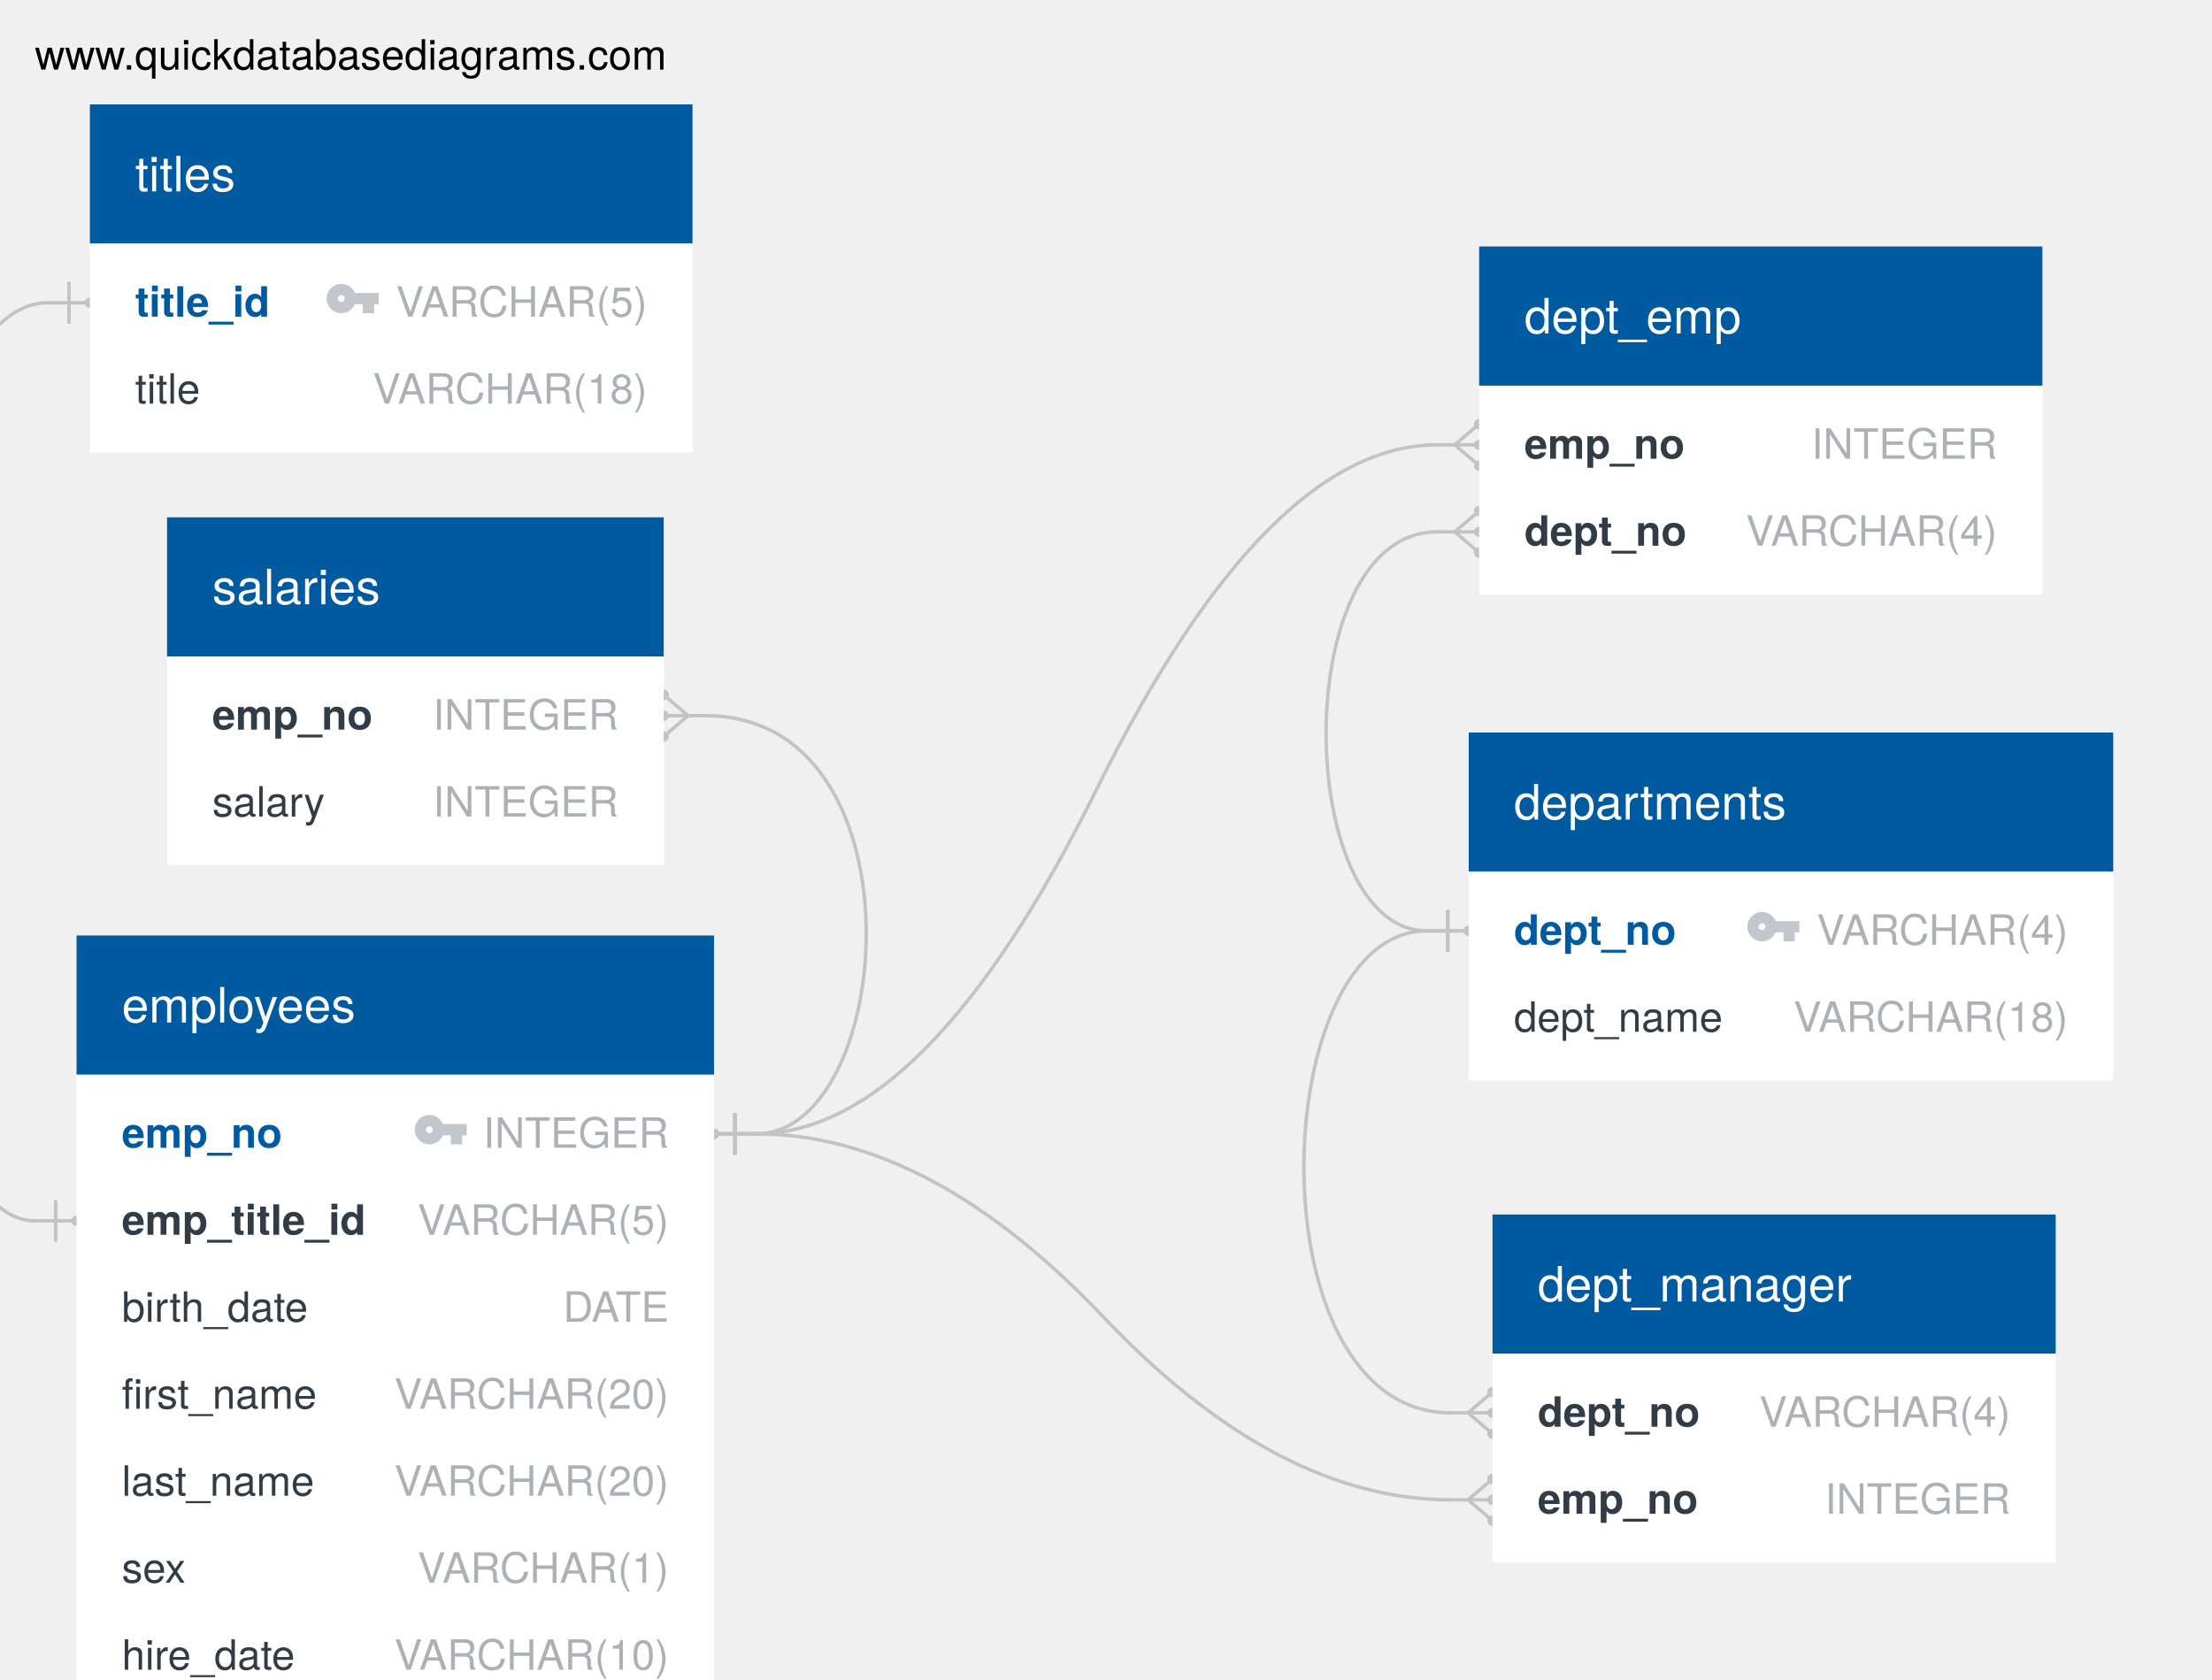
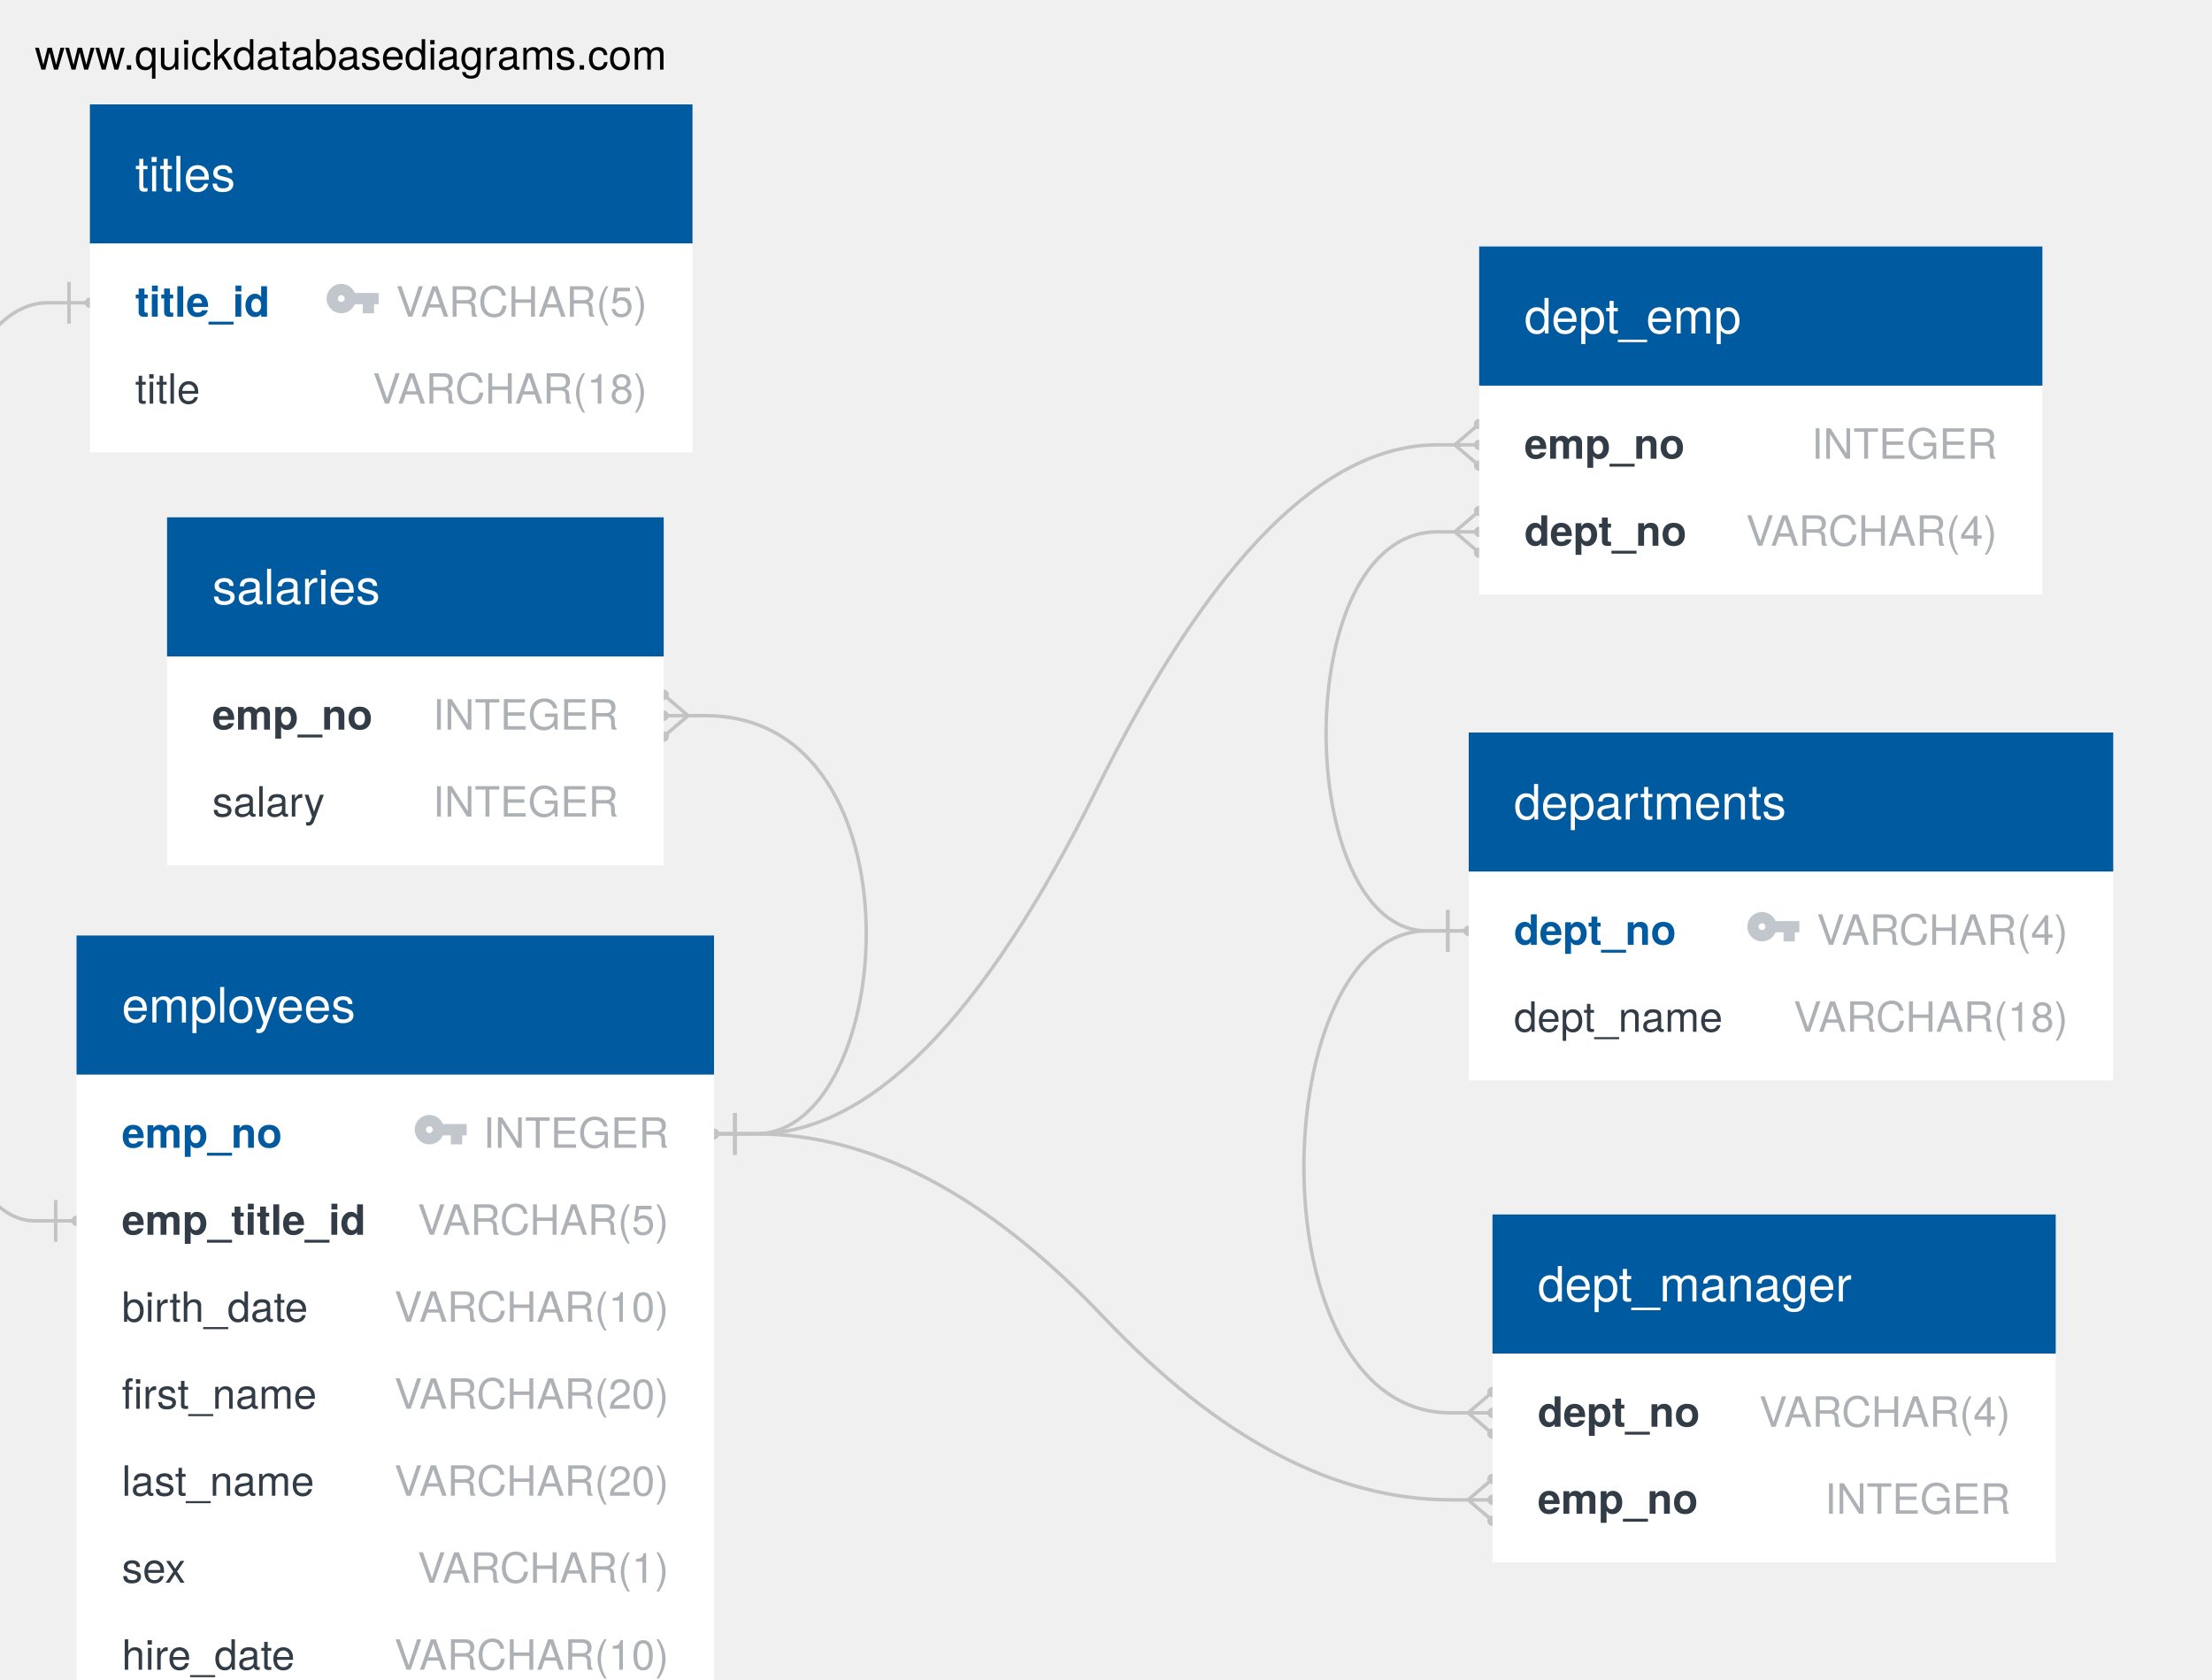
<svg xmlns="http://www.w3.org/2000/svg" class="diagram-root" style="background: #f5f6f6">
  <style>.diagram-root { font-family: "Helvetica Neue", sans-serif; font-size: 12px; } .t { overflow: visible; } .t-bg { y: 40; fill: #fff;   } .th { fill: #005aa0;   } .tht { fill: #fff; font-size: 14px;  } .tf { fill: #323c46; overflow: visible; } .tf.pk { fill: #005aa0; font-weight: bold; } .tf.fk { font-weight: bold; } .ty { fill: #adb1b5; font-weight: normal; text-anchor: end; } .r { fill: transparent; stroke: #c3c3c3; stroke-width: 1; } .l { stroke: 1; } .i { fill: #c2c7ce; stroke: #c2c7ce; } .i.ix { fill: #afb3b6; stroke: #000; } .fa { fill: transparent; overflow: visible; } .fa .bg.hover { fill: #f7f7f7; } .c { cy: 12; r: 4; stroke: #d2d2dc; fill: #d2d2dc; } .hr { fill: transparent; stroke: #323c46; stroke-opacity: 0.035; stroke-width: 13; } .dc { stroke: #fa5a3c; fill: #fa5a3c; } .x { stroke: white; stroke-width: 1; } .hl .th { fill: #1b9bff; } .hl .tht {  } .fhl .bg { fill: #e7f4ff; } .fhls .bg {  } .r.hl { stroke: #1b9bff; } .dim { opacity: 0.25; }</style>
  <g class="drawing-wrapper" transform="translate(66.5, 77.5) scale(1,1)">
    <g class="rs">
      <path d="M -44.5 273.33 m -1, 0 a 1,1 0 1,0 2,0 a 1,1 0 1,0 -2,0 M -44.5 273.33 m -0.5, 0 a 0.5,0.5 0 1,0 1,0 a 0.5,0.5 0 1,0 -1,0  M-44.5 273.33 L-44.5 273.33 -56.5 273.33 M-50.5 279.33 L-50.5 279.33 -50.5 267.33 M-56.5 273.33 C -106.5 273.33, -108.798 9.5, -52.67 9.5 M -40.67 9.5 m -1, 0 a 1,1 0 1,0 2,0 a 1,1 0 1,0 -2,0 M -40.67 9.5 m -0.5, 0 a 0.5,0.5 0 1,0 1,0 a 0.5,0.5 0 1,0 -1,0  M-40.67 9.5 L-40.67 9.5 -52.67 9.5 M-46.67 15.5 L-46.67 15.5 -46.67 3.5" id="h1537058300" class="r" />
      <path d="M 362.33 328.5 m -1, 0 a 1,1 0 1,0 2,0 a 1,1 0 1,0 -2,0 M 362.33 328.5 m -0.5, 0 a 0.5,0.5 0 1,0 1,0 a 0.5,0.5 0 1,0 -1,0  M362.33 328.5 L362.33 328.5 350.33 328.5 M 362.33 334.5 m -1, 0 a 1,1 0 1,0 2,0 a 1,1 0 1,0 -2,0 M 362.33 334.5 m -0.5, 0 a 0.5,0.5 0 1,0 1,0 a 0.5,0.5 0 1,0 -1,0  M362.33 334.5 L362.33 334.5 355.33 328.5 362.33 322.5 M 362.33 322.5 m -1, 0 a 1,1 0 1,0 2,0 a 1,1 0 1,0 -2,0 M 362.33 322.5 m -0.5, 0 a 0.5,0.5 0 1,0 1,0 a 0.5,0.5 0 1,0 -1,0  M350.33 328.5 C 293.179 328.5, 297.277 190, 343.5 190 M 355.5 190 m -1, 0 a 1,1 0 1,0 2,0 a 1,1 0 1,0 -2,0 M 355.5 190 m -0.5, 0 a 0.5,0.5 0 1,0 1,0 a 0.5,0.5 0 1,0 -1,0  M355.5 190 L355.5 190 343.5 190 M349.5 196 L349.5 196 349.5 184" id="h1397587031" class="r" />
      <path d="M 362.33 353.5 m -1, 0 a 1,1 0 1,0 2,0 a 1,1 0 1,0 -2,0 M 362.33 353.5 m -0.5, 0 a 0.5,0.5 0 1,0 1,0 a 0.5,0.5 0 1,0 -1,0  M362.33 353.5 L362.33 353.5 350.33 353.5 M 362.33 359.5 m -1, 0 a 1,1 0 1,0 2,0 a 1,1 0 1,0 -2,0 M 362.33 359.5 m -0.5, 0 a 0.5,0.5 0 1,0 1,0 a 0.5,0.5 0 1,0 -1,0  M362.33 359.5 L362.33 359.5 355.33 353.5 362.33 347.5 M 362.33 347.5 m -1, 0 a 1,1 0 1,0 2,0 a 1,1 0 1,0 -2,0 M 362.33 347.5 m -0.5, 0 a 0.5,0.5 0 1,0 1,0 a 0.5,0.5 0 1,0 -1,0  M350.33 353.5 Q 300.41 353.5, 250.5 300.92 T 150.66 248.33 M 138.66 248.33 m -1, 0 a 1,1 0 1,0 2,0 a 1,1 0 1,0 -2,0 M 138.66 248.33 m -0.5, 0 a 0.5,0.5 0 1,0 1,0 a 0.5,0.5 0 1,0 -1,0  M138.66 248.33 L138.66 248.33 150.66 248.33 M144.66 254.33 L144.66 254.33 144.66 242.33" id="h2286254435" class="r" />
      <path d="M 358.5 50.33 m -1, 0 a 1,1 0 1,0 2,0 a 1,1 0 1,0 -2,0 M 358.5 50.33 m -0.5, 0 a 0.5,0.5 0 1,0 1,0 a 0.5,0.5 0 1,0 -1,0  M358.5 50.33 L358.5 50.33 346.5 50.33 M 358.5 56.33 m -1, 0 a 1,1 0 1,0 2,0 a 1,1 0 1,0 -2,0 M 358.5 56.33 m -0.5, 0 a 0.5,0.5 0 1,0 1,0 a 0.5,0.5 0 1,0 -1,0  M358.5 56.33 L358.5 56.33 351.5 50.33 358.5 44.33 M 358.5 44.33 m -1, 0 a 1,1 0 1,0 2,0 a 1,1 0 1,0 -2,0 M 358.5 44.33 m -0.5, 0 a 0.5,0.5 0 1,0 1,0 a 0.5,0.5 0 1,0 -1,0  M346.5 50.33 Q 297.54 50.33, 248.58 149.33 T 150.66 248.33 M 138.66 248.33 m -1, 0 a 1,1 0 1,0 2,0 a 1,1 0 1,0 -2,0 M 138.66 248.33 m -0.5, 0 a 0.5,0.5 0 1,0 1,0 a 0.5,0.5 0 1,0 -1,0  M138.66 248.33 L138.66 248.33 150.66 248.33 M144.66 254.33 L144.66 254.33 144.66 242.33" id="h1139284389" class="r" />
      <path d="M 358.5 75.33 m -1, 0 a 1,1 0 1,0 2,0 a 1,1 0 1,0 -2,0 M 358.5 75.33 m -0.5, 0 a 0.5,0.5 0 1,0 1,0 a 0.5,0.5 0 1,0 -1,0  M358.5 75.33 L358.5 75.33 346.5 75.33 M 358.5 81.33 m -1, 0 a 1,1 0 1,0 2,0 a 1,1 0 1,0 -2,0 M 358.5 81.33 m -0.5, 0 a 0.5,0.5 0 1,0 1,0 a 0.5,0.5 0 1,0 -1,0  M358.5 81.33 L358.5 81.33 351.5 75.33 358.5 69.33 M 358.5 69.33 m -1, 0 a 1,1 0 1,0 2,0 a 1,1 0 1,0 -2,0 M 358.5 69.33 m -0.5, 0 a 0.5,0.5 0 1,0 1,0 a 0.5,0.5 0 1,0 -1,0  M346.5 75.33 C 303.464 75.33, 305.264 190, 343.5 190 M 355.5 190 m -1, 0 a 1,1 0 1,0 2,0 a 1,1 0 1,0 -2,0 M 355.5 190 m -0.5, 0 a 0.5,0.5 0 1,0 1,0 a 0.5,0.5 0 1,0 -1,0  M355.5 190 L355.5 190 343.5 190 M349.5 196 L349.5 196 349.5 184" id="h1607168654" class="r" />
      <path d="M 124.2 128.16 m -1, 0 a 1,1 0 1,0 2,0 a 1,1 0 1,0 -2,0 M 124.2 128.16 m -0.5, 0 a 0.5,0.5 0 1,0 1,0 a 0.5,0.5 0 1,0 -1,0  M124.2 128.16 L124.2 128.16 136.2 128.16 M 124.2 134.16 m -1, 0 a 1,1 0 1,0 2,0 a 1,1 0 1,0 -2,0 M 124.2 134.16 m -0.5, 0 a 0.5,0.5 0 1,0 1,0 a 0.5,0.5 0 1,0 -1,0  M124.2 134.16 L124.2 134.16 131.2 128.16 124.2 122.16 M 124.2 122.16 m -1, 0 a 1,1 0 1,0 2,0 a 1,1 0 1,0 -2,0 M 124.2 122.16 m -0.5, 0 a 0.5,0.5 0 1,0 1,0 a 0.5,0.5 0 1,0 -1,0  M136.2 128.16 C 199.682 128.16, 191.006 248.33, 150.66 248.33 M 138.66 248.33 m -1, 0 a 1,1 0 1,0 2,0 a 1,1 0 1,0 -2,0 M 138.66 248.33 m -0.5, 0 a 0.5,0.5 0 1,0 1,0 a 0.5,0.5 0 1,0 -1,0  M138.66 248.33 L138.66 248.33 150.66 248.33 M144.66 254.33 L144.66 254.33 144.66 242.33" id="h3177548053" class="r" />
    </g>
    <g class="hrs" />
    <g class="ts">
      <svg width="183.16" height="225" x="-44.5" y="191.33" id="h1639608377" class="t">
        <rect height="40" width="183.16" class="th" />
        <text x="13" y="25" class="tht">employees</text>
        <rect height="185" width="183.16" class="t-bg" />
        <text x="13" y="61" class="tf pk">emp_no<tspan x="170.16" class="ty">INTEGER</tspan>
        </text>
        <path d="M7,14A2,2 0 0,1 5,12A2,2 0 0,1 7,10A2,2 0 0,1 9,12A2,2 0 0,1 7,14M12.65,10C11.83,7.67 9.61,6 7, 6A6, 6 0 0, 0 1, 12A6, 6 0 0, 0 7, 18C9.61, 18 11.83, 16.33 12.65, 14H17V18H21V14H23V10H12.65Z" class="i pk" transform="translate(96.82211, 48) scale(0.65)" />
        <text x="13" y="86" class="tf fk">emp_title_id<tspan x="170.16" class="ty">VARCHAR(5)</tspan>
        </text>
-         <text x="13" y="111" class="tf">birth_date<tspan x="170.16" class="ty">DATE</tspan>
+         <text x="13" y="111" class="tf">birth_date<tspan x="170.16" class="ty">VARCHAR(10)</tspan>
        </text>
        <text x="13" y="136" class="tf">first_name<tspan x="170.16" class="ty">VARCHAR(20)</tspan>
        </text>
        <text x="13" y="161" class="tf">last_name<tspan x="170.16" class="ty">VARCHAR(20)</tspan>
        </text>
        <text x="13" y="186" class="tf">sex<tspan x="170.16" class="ty">VARCHAR(1)</tspan>
        </text>
        <text x="13" y="211" class="tf">hire_date<tspan x="170.16" class="ty">VARCHAR(10)</tspan>
        </text>
      </svg>
      <svg width="173.14" height="100" x="-40.67" y="-47.5" id="h311790747" class="t">
        <rect height="40" width="173.14" class="th" />
        <text x="13" y="25" class="tht">titles</text>
        <rect height="60" width="173.14" class="t-bg" />
        <text x="13" y="61" class="tf pk">title_id<tspan x="160.14" class="ty">VARCHAR(5)</tspan>
        </text>
        <path d="M7,14A2,2 0 0,1 5,12A2,2 0 0,1 7,10A2,2 0 0,1 9,12A2,2 0 0,1 7,14M12.65,10C11.83,7.67 9.61,6 7, 6A6, 6 0 0, 0 1, 12A6, 6 0 0, 0 7, 18C9.61, 18 11.83, 16.33 12.65, 14H17V18H21V14H23V10H12.65Z" class="i pk" transform="translate(67.68297, 48) scale(0.65)" />
        <text x="13" y="86" class="tf">title<tspan x="160.14" class="ty">VARCHAR(18)</tspan>
        </text>
      </svg>
      <svg width="185.18" height="100" x="355.5" y="133" id="h475896179" class="t">
        <rect height="40" width="185.18" class="th" />
        <text x="13" y="25" class="tht">departments</text>
        <rect height="60" width="185.18" class="t-bg" />
        <text x="13" y="61" class="tf pk">dept_no<tspan x="172.18" class="ty">VARCHAR(4)</tspan>
        </text>
        <path d="M7,14A2,2 0 0,1 5,12A2,2 0 0,1 7,10A2,2 0 0,1 9,12A2,2 0 0,1 7,14M12.65,10C11.83,7.67 9.61,6 7, 6A6, 6 0 0, 0 1, 12A6, 6 0 0, 0 7, 18C9.61, 18 11.83, 16.33 12.65, 14H17V18H21V14H23V10H12.65Z" class="i pk" transform="translate(79.72297, 48) scale(0.65)" />
        <text x="13" y="86" class="tf">dept_name<tspan x="172.18" class="ty">VARCHAR(18)</tspan>
        </text>
      </svg>
      <svg width="161.83" height="100" x="362.33" y="271.5" id="h1676682957" class="t">
        <rect height="40" width="161.83" class="th" />
        <text x="13" y="25" class="tht">dept_manager</text>
        <rect height="60" width="161.83" class="t-bg" />
        <text x="13" y="61" class="tf fk">dept_no<tspan x="148.83" class="ty">VARCHAR(4)</tspan>
        </text>
        <text x="13" y="86" class="tf fk">emp_no<tspan x="148.83" class="ty">INTEGER</tspan>
        </text>
      </svg>
      <svg width="161.83" height="100" x="358.5" y="-6.67" id="h1090417462" class="t">
        <rect height="40" width="161.83" class="th" />
        <text x="13" y="25" class="tht">dept_emp</text>
        <rect height="60" width="161.83" class="t-bg" />
        <text x="13" y="61" class="tf fk">emp_no<tspan x="148.83" class="ty">INTEGER</tspan>
        </text>
        <text x="13" y="86" class="tf fk">dept_no<tspan x="148.83" class="ty">VARCHAR(4)</tspan>
        </text>
      </svg>
      <svg width="142.7" height="100" x="-18.5" y="71.16" id="h2472833127" class="t">
        <rect height="40" width="142.7" class="th" />
        <text x="13" y="25" class="tht">salaries</text>
        <rect height="60" width="142.7" class="t-bg" />
        <text x="13" y="61" class="tf fk">emp_no<tspan x="129.7" class="ty">INTEGER</tspan>
        </text>
        <text x="13" y="86" class="tf">salary<tspan x="129.7" class="ty">INTEGER</tspan>
        </text>
      </svg>
    </g>
  </g>
  <text class="qdbd-link" x="10" y="20">www.quickdatabasediagrams.com</text>
</svg>
